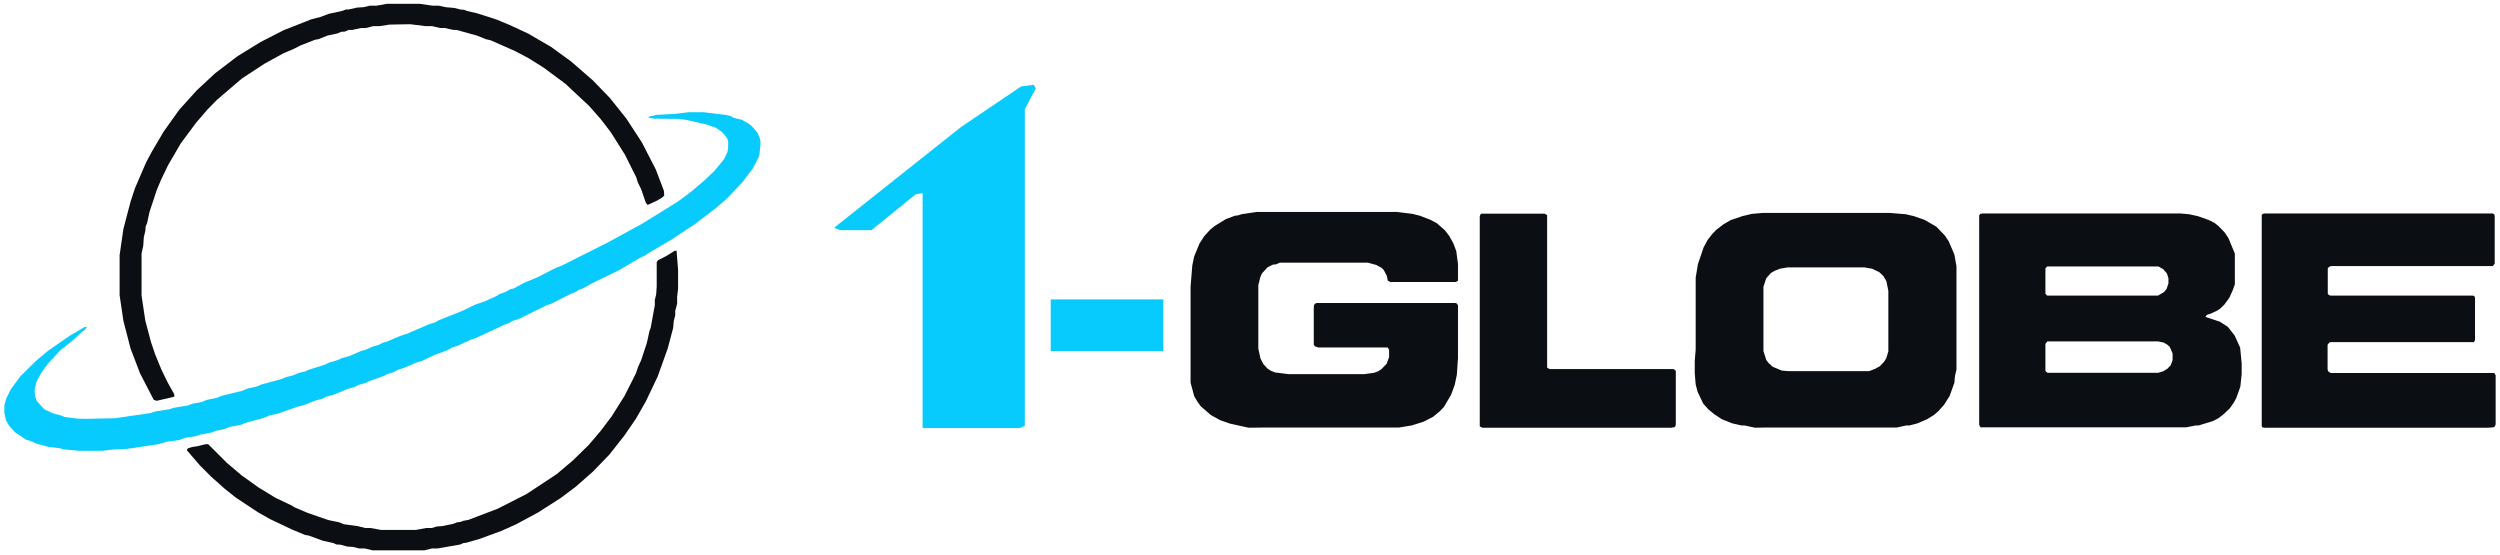
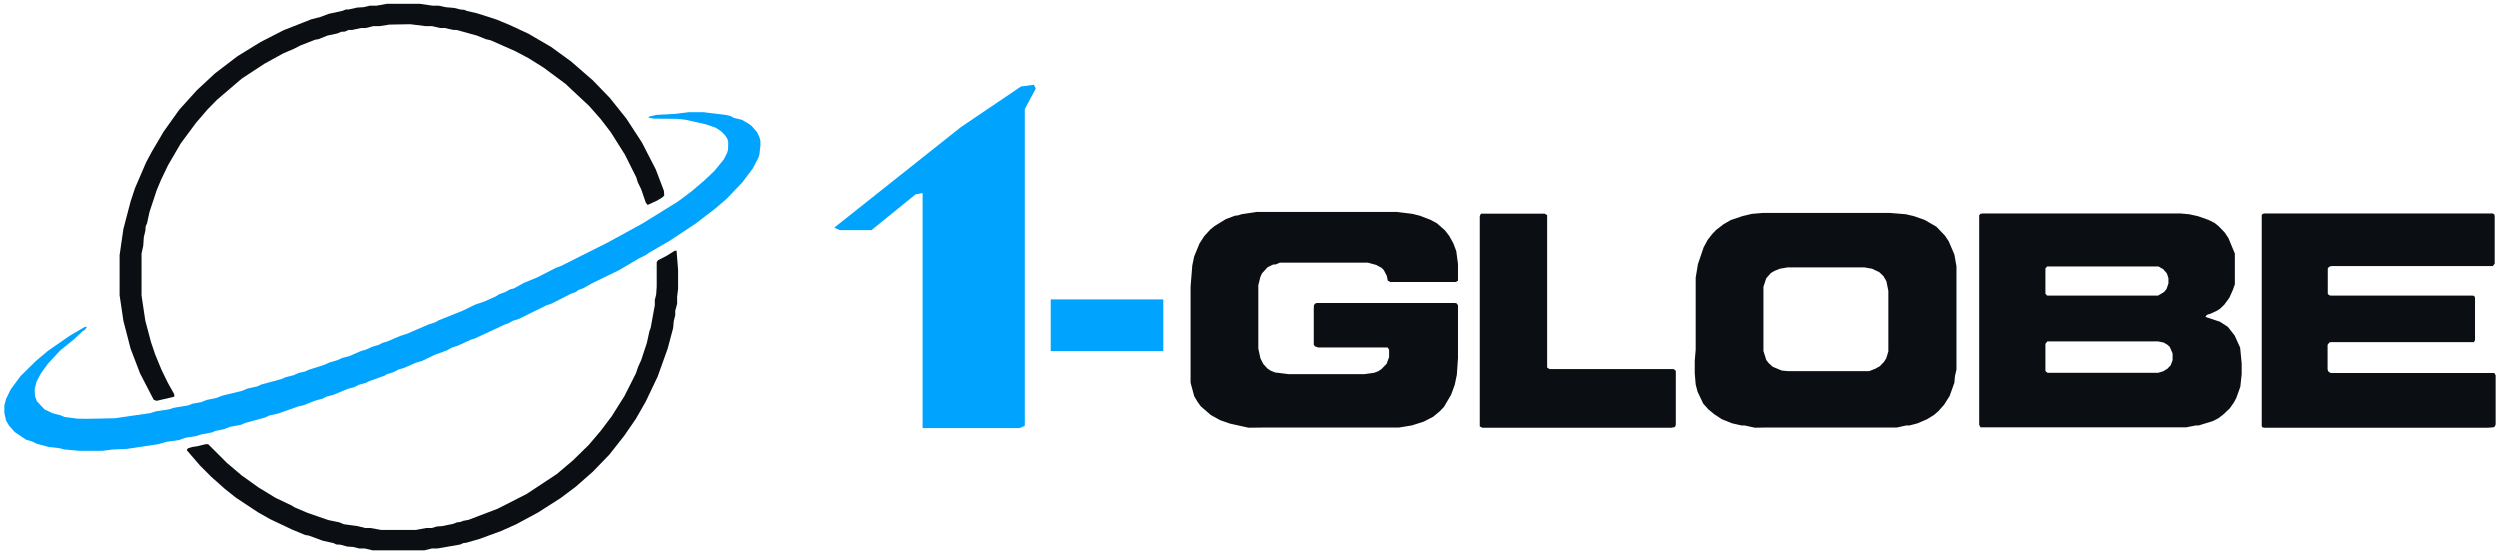
<svg xmlns="http://www.w3.org/2000/svg" viewBox="0 0 1321 293" role="img" aria-label="1-GLOBE">
  <path fill="#0B0F14" fill-rule="evenodd" d="M357.5 132.5L356.5 132.5L352.2 135.2L347.7 137.5L347 138.5L347 151.5L346.7 155.7L346 158.5L346 161.3L343.8 173.3L343.2 174.8L341.8 181.2L338.8 190.3L337.2 193.8L336 197.3L330 209.2L323.2 220L317.3 227.8L311 235.2L302.7 243.3L294.2 250.5L278.3 261L263 268.8L247.5 274.7L244.8 275.2L243.3 275.8L241.5 276L239.5 276.8L233.5 278L230.8 278.2L228.2 279L225.2 279L219.8 280L201.3 280L195.8 279L193 279L189 278L181.7 277L179.3 276L173.5 274.8L162.5 271L155.5 268L154.3 267.2L145.5 263L136.5 257.5L127.7 251.2L119.8 244.5L110 234.7L108.7 234.7L104.2 235.8L101.5 236.2L99.5 236.8L98.8 237.5L98.8 238L105.7 246L111.7 252L118.8 258.3L124.7 263L136.5 270.8L142.7 274.3L154.3 279.8L161.3 282.7L163.2 283L170.5 285.7L176.3 287L177.7 287.7L179.8 287.8L183.5 288.8L186.5 289L189.8 289.8L192.8 289.8L196.8 290.8L224.2 290.8L228.3 289.8L231.2 289.8L243.3 287.7L244.7 287L246.3 286.8L253.3 284.8L265 280.5L272.8 277L284.3 270.8L296.2 263.2L304.2 257.2L313.2 249.3L322 240.2L329.8 230.3L336 221.3L341.2 212.2L347.5 199L352.8 184.2L355.7 173.3L356 169.8L356.8 166.5L356.8 164.2L357.8 160.5L357.8 156.7L358.3 152.7L358.3 142.5ZM346.5 89.5L339.2 75.3L331 62.7L322.2 51.7L313.3 42.5L301.8 32.5L291.2 24.8L279.2 17.8L269.3 13.2L262.3 10.3L252 7L246.7 5.8L245.3 5.2L243.2 5L240 4.2L235.5 3.8L231.8 3L228.5 3L221.8 2L204.5 2L199 3L195.5 3L192 3.8L188.7 4L184.3 5L182.8 5L180.7 5.8L173.7 7.3L169.2 9L164.5 10.2L149.8 16L137.7 22.2L125.5 29.7L113.7 38.7L104 47.7L94.7 58L86.5 69.5L80.2 80.2L77.2 85.8L71.3 99.5L69 106.5L65.2 121L63.2 134.8L63.2 156L65.2 169.5L69 184.2L74 197.3L81.2 211.2L82.7 211.8L91.8 209.7L92.2 209.3L92 208.2L88.7 202.3L85.3 195.3L82 187.3L79.8 180.8L76.8 169.5L74.8 156.2L74.8 134L75.7 129.8L76 125.3L76.8 122L77 119.5L77.7 118L79 112L82.8 100.5L85.2 94.8L88.8 87.3L95.5 75.8L103.5 65L109.5 58L114.7 52.7L127.8 41.5L139.7 33.7L149.7 28.2L155.3 25.8L158.8 24L166.5 21L168.3 20.7L173 18.8L178.2 17.7L180.3 16.8L182.2 16.7L184.3 15.8L186.2 15.8L190.8 14.8L193.3 14.8L197.3 13.8L200.7 13.8L205.8 13L216.8 12.8L224.7 13.8L228.3 13.8L232.5 14.8L235 14.8L239.5 15.8L241.2 15.8L252 18.8L256.7 20.7L259.3 21.3L272.2 27L279.2 30.7L287.2 35.7L298.8 44.3L311.3 56L317.3 62.8L322.7 69.8L330.2 81.7L336.2 93.7L337 96.3L338.8 100L341.2 107L342.2 108.3L347.2 106L350 104.3L351 103.3L350.8 100.8ZM1195.1 113.5L1195.1 225L1195.3 225.7L1196.3 226L1314.7 226L1317.5 225.8L1318.3 225.3L1318.7 224.2L1318.7 198.3L1318 197.1L1231.5 197.1L1230.2 196.2L1229.9 195.2L1229.9 182.2L1230.8 181L1231.5 180.8L1307.2 180.8L1307.8 179.7L1307.8 157.3L1307.3 156.3L1306.2 156.2L1294.3 156.2L1231.7 156.2L1230.7 156L1230 155.2L1230 141.8L1230.7 141L1231.8 140.6L1317.2 140.6L1318.2 139.3L1318.2 114.3L1318 113.3L1317.2 112.8L1196.5 112.8L1195.7 113ZM1045.8 113.7L1045.8 224.5L1046.5 225.8L1155.2 225.8L1160.3 224.8L1161.8 224.8L1169.3 222.5L1172.2 221L1174.8 219L1178.2 215.8L1180.5 212.5L1181.7 210.2L1183.8 204.3L1184.5 197.7L1184.5 192L1183.7 183.7L1180.8 177.3L1177.2 172.7L1173 170L1165.5 167.5L1165.5 167L1166.5 166.2L1168 165.8L1171.2 164.3L1173 163.2L1175.3 161L1178 157.3L1179.8 153.3L1180.9 150.2L1180.9 141.7L1180.9 134L1177.5 125.8L1175.5 122.8L1172.3 119.5L1170.2 117.8L1167 116.2L1161.3 114.2L1156.7 113.2L1152.2 112.8L1047.5 112.8L1046.5 113ZM1080.8 181.7L1081.8 180.4L1140.3 180.4L1143.3 181L1145.3 182.2L1146.5 183.3L1148 186.8L1148 190.3L1147 193L1145.3 194.8L1143 196.2L1140.3 197L1082 197L1081 196.3L1080.8 195.7ZM1080.8 141.8L1081.7 140.8L1082.5 140.8L1140.5 140.8L1143 142.2L1145 144.5L1145.8 147L1145.8 149.8L1144.8 152.7L1143.5 154.3L1140.3 156.2L1129 156.2L1082.7 156.2L1081.7 156.2L1080.8 155.2ZM782.5 112.9L781.9 114.2L781.9 225.3L783.2 226L883.2 226L884.8 225.7L885.3 225.2L885.5 224.3L885.5 196.2L885.3 195.7L884.3 195L818.7 195L817.5 194.2L817.5 113.7L816.2 112.9ZM1027.7 124.5L1023.2 119.8L1017 116.2L1011.3 114.2L1007 113.2L998.5 112.5L931.7 112.5L925.7 113L920.7 114.2L914.5 116.3L910.7 118.5L906.8 121.5L904.7 123.7L902.3 126.8L900.2 130.7L897.2 139.5L896 146.7L896 184.7L895.5 190.7L895.5 197.2L896 203.2L897 207L900 213.3L902.7 216.3L905.7 218.8L909.8 221.5L915.3 223.7L920.2 224.8L921.8 224.8L927.3 226L934 225.9L1002.3 225.9L1007.3 224.8L1009 224.8L1013.2 223.7L1018.3 221.5L1022 219.2L1024.3 217.2L1027.3 213.8L1030.2 209.2L1032.7 202.2L1033 198.7L1033.8 195.3L1033.8 140.7L1032.7 134.5L1029.7 127.5ZM933.3 147L935.7 144.3L937.5 143.2L940.5 142L944.5 141.3L985.2 141.3L989.2 142L993 143.8L995.3 146L996.8 148.7L997.8 153.7L997.8 185.7L996.7 189.3L995.5 191.2L993.3 193.5L991 194.8L987.7 196.1L944.8 196.1L941.5 195.8L936.7 193.8L934.5 191.8L933.3 190.2L931.8 185.5L931.8 151.5ZM636.3 124.8L633.8 128.7L631 135.5L630 140.3L629.1 151.5L629.1 202.2L631 209.3L632.7 212.2L634.5 214.7L639.8 219.3L644.7 222L649.8 223.8L659.7 226L668.8 225.9L739.3 225.9L746 224.8L752.3 222.8L757.3 220.2L760.8 217.3L763 215L766.8 208.5L768.7 203.3L769.8 198L770.4 189.2L770.4 161.3L769.7 160.3L768.8 160.1L695.7 160.1L694.8 160.5L694.3 161.3L694.2 162.8L694.2 182.2L694.8 183L696.5 183.6L733.2 183.6L734 184.7L734 188.7L732.7 192.2L730 195L728.2 196.2L726 197L720.8 197.7L681 197.7L673.7 196.8L671.3 195.8L669.7 194.7L667.5 192.3L666 189.3L664.9 184.2L664.9 150.7L666 146.3L666.8 144.5L669.8 141.2L672.7 139.8L674.2 139.7L676.3 138.8L722.8 138.8L727.2 140L730 141.5L731.2 142.7L732.8 145.8L733.3 148.3L734.7 149L769.3 149L770.4 148.3L770.4 139.5L769.5 132.7L768 128.7L765.8 124.7L763.5 121.7L759.3 118L756 116.2L750.3 114L746.3 113L738.2 112L664 112L656 113.2L654.2 113.8L652.5 114L647.7 115.8L641.7 119.5L639.5 121.3Z" />
-   <path fill="#07CAFD" fill-rule="evenodd" d="M401.3 72.5L400 69.8L397.3 66.7L395.8 65.5L392 63.3L387.8 62.3L386 61.3L383.3 60.7L371.8 59.3L363.8 59.3L356.5 60.2L346.8 60.7L342.7 61.7L342.8 62.2L345.5 62.7L358 62.8L362.3 63.3L373 65.7L378.2 67.5L381.2 69.5L383.3 71.7L384.5 73.7L384.8 75.3L384.7 79L384.2 80.8L382.5 84.2L377.5 90.3L372 95.5L365.3 101.2L358.2 106.5L339.3 118.2L321 128.2L296.5 140.5L293.8 141.5L284 146.5L276.8 149.5L271.3 152.5L269.7 152.8L267 154.3L263.7 155.5L262.2 156.5L256.2 159.2L251 161L244.2 164.3L231.7 169.3L230 170.3L226.3 171.5L215.2 176.3L211.5 177.5L204.5 180.5L202 181.2L200.2 182.2L196.8 183.2L193.2 184.8L190.7 185.5L184.5 188.2L180.7 189.2L178.3 190.3L174.2 191.5L171.3 192.8L162.8 195.5L161.2 196.3L158 197L155 198.3L151 199.3L148.7 200.3L138 203.2L135.8 204.2L130.8 205.3L128 206.5L117.7 209L114.2 210.3L109.3 211.3L106.3 212.5L101.7 213.3L99.5 214.2L91.7 215.5L89.3 216.3L82.5 217.3L79.3 218.3L60.7 221L45.5 221.3L40.8 221.2L34 220.3L32.2 219.5L27.7 218.3L23.5 216.3L19.5 212L18.5 209.3L18.3 205.8L19.3 201.7L21.5 197.5L25.3 192.2L31.8 185.2L39.2 179.2L43.7 175L44.8 174.3L46 172.7L44.7 172.8L36.7 177.5L25.2 185.5L19 190.7L10.8 198.8L5.7 205.7L3.2 210.8L2.3 214.2L2.3 218.2L3.2 222.2L4.7 224.8L7.8 228.3L13.7 232.3L17 233.3L19.5 234.5L25.8 236.2L31.3 236.8L34 237.5L41.8 238.2L54.2 238.2L59.8 237.5L67 237.2L83.7 234.7L87.8 233.5L94.7 232.5L98 231.3L103.3 230.5L106.5 229.5L112 228.5L113.8 227.7L118.3 226.8L121.7 225.5L127.2 224.5L129.5 223.5L139.8 220.7L142.5 219.5L147 218.5L157.8 214.7L160.2 214.2L166.5 211.7L170.3 210.7L172.7 209.5L176 208.7L183.7 205.5L187.3 204.5L189.7 203.3L193.3 202.3L194.8 201.5L203.2 198.5L204.5 197.7L207.8 196.7L210.7 195.2L213.2 194.5L219.7 191.7L223 190.7L229.7 187.5L236 185.2L238.7 183.7L241.8 182.7L248.8 179.5L251 178.8L266.7 171.5L268.3 171L271 169.5L274.2 168.5L288.8 161.3L291.3 160.5L301.5 155.3L304.3 154.3L305.5 153.3L308.2 152.3L312.8 149.7L327.2 142.7L337.7 136.5L341.2 134.8L342.7 133.7L354.2 127L367.5 118.2L378.2 110L384 105L392.3 96.3L397.8 89L400.8 83.2L401.3 81.5L401.8 76.8L401.8 74.5ZM546.3 44.8L539.5 45.7L507.7 67.2L440.8 120.3L443.8 121.6L460.5 121.6L483.8 102.7L487.5 102L487.5 226.2L538.7 226.2L541.5 225L541.5 57.7L547.3 46.8ZM555.2 158.2L614.7 158.2L614.7 185.5L555.2 185.5Z" />
+   <path fill="#00A4FF" fill-rule="evenodd" d="M401.3 72.5L400 69.8L397.3 66.7L395.8 65.5L392 63.3L387.8 62.3L386 61.3L383.3 60.7L371.8 59.3L363.8 59.3L356.5 60.2L346.8 60.7L342.7 61.7L342.8 62.2L345.5 62.7L358 62.8L362.3 63.3L373 65.7L378.2 67.5L381.2 69.5L383.3 71.7L384.5 73.7L384.8 75.3L384.7 79L384.2 80.8L382.5 84.2L377.5 90.3L372 95.5L365.3 101.2L358.2 106.5L339.3 118.2L321 128.2L296.5 140.5L293.8 141.5L284 146.5L276.8 149.5L271.3 152.5L269.7 152.8L267 154.3L263.7 155.5L262.2 156.5L256.2 159.2L251 161L244.2 164.3L231.7 169.3L230 170.3L226.3 171.5L215.2 176.3L211.5 177.5L204.5 180.5L202 181.2L200.2 182.2L196.8 183.2L193.2 184.8L190.7 185.5L184.5 188.2L180.7 189.2L178.3 190.3L174.2 191.5L171.3 192.8L162.8 195.5L161.2 196.3L158 197L155 198.3L151 199.3L148.7 200.3L138 203.2L135.8 204.2L130.8 205.3L128 206.5L117.7 209L114.2 210.3L109.3 211.3L106.3 212.5L101.7 213.3L99.5 214.2L91.7 215.5L89.3 216.3L82.5 217.3L79.3 218.3L60.7 221L45.5 221.3L40.8 221.2L34 220.3L32.2 219.5L27.7 218.3L23.5 216.3L19.5 212L18.5 209.3L18.3 205.8L19.3 201.7L21.5 197.5L25.3 192.2L31.8 185.2L39.2 179.2L43.7 175L44.8 174.3L46 172.7L44.7 172.8L36.7 177.5L25.2 185.5L19 190.7L10.8 198.8L5.7 205.7L3.2 210.8L2.3 214.2L2.3 218.2L3.2 222.2L4.7 224.8L7.8 228.3L13.7 232.3L17 233.3L19.5 234.5L25.8 236.2L31.3 236.8L34 237.5L41.8 238.2L54.2 238.2L59.8 237.5L67 237.2L83.7 234.7L87.8 233.5L94.7 232.5L98 231.3L103.3 230.5L106.5 229.5L112 228.5L113.8 227.7L118.3 226.8L121.7 225.5L127.2 224.5L129.5 223.5L139.8 220.7L142.5 219.5L147 218.5L157.8 214.7L160.2 214.2L166.5 211.7L170.3 210.7L172.7 209.5L176 208.7L183.7 205.5L187.3 204.5L189.7 203.3L193.3 202.3L194.8 201.5L203.2 198.5L204.5 197.7L207.8 196.7L210.7 195.2L213.2 194.5L219.7 191.7L223 190.7L229.7 187.5L236 185.2L238.7 183.7L241.8 182.7L248.8 179.5L251 178.8L266.7 171.5L268.3 171L271 169.5L274.2 168.5L288.8 161.3L291.3 160.5L301.5 155.3L304.3 154.3L305.5 153.3L308.2 152.3L312.8 149.7L327.2 142.7L337.7 136.5L341.2 134.8L342.7 133.7L354.2 127L367.5 118.2L378.2 110L384 105L392.3 96.3L397.8 89L400.8 83.2L401.3 81.5L401.8 76.8L401.8 74.5ZM546.3 44.8L539.5 45.7L507.7 67.2L440.8 120.3L443.8 121.6L460.5 121.6L483.8 102.7L487.5 102L487.5 226.2L538.7 226.2L541.5 225L541.5 57.7L547.3 46.8ZM555.2 158.2L614.7 158.2L614.7 185.5L555.2 185.5Z" />
</svg>
